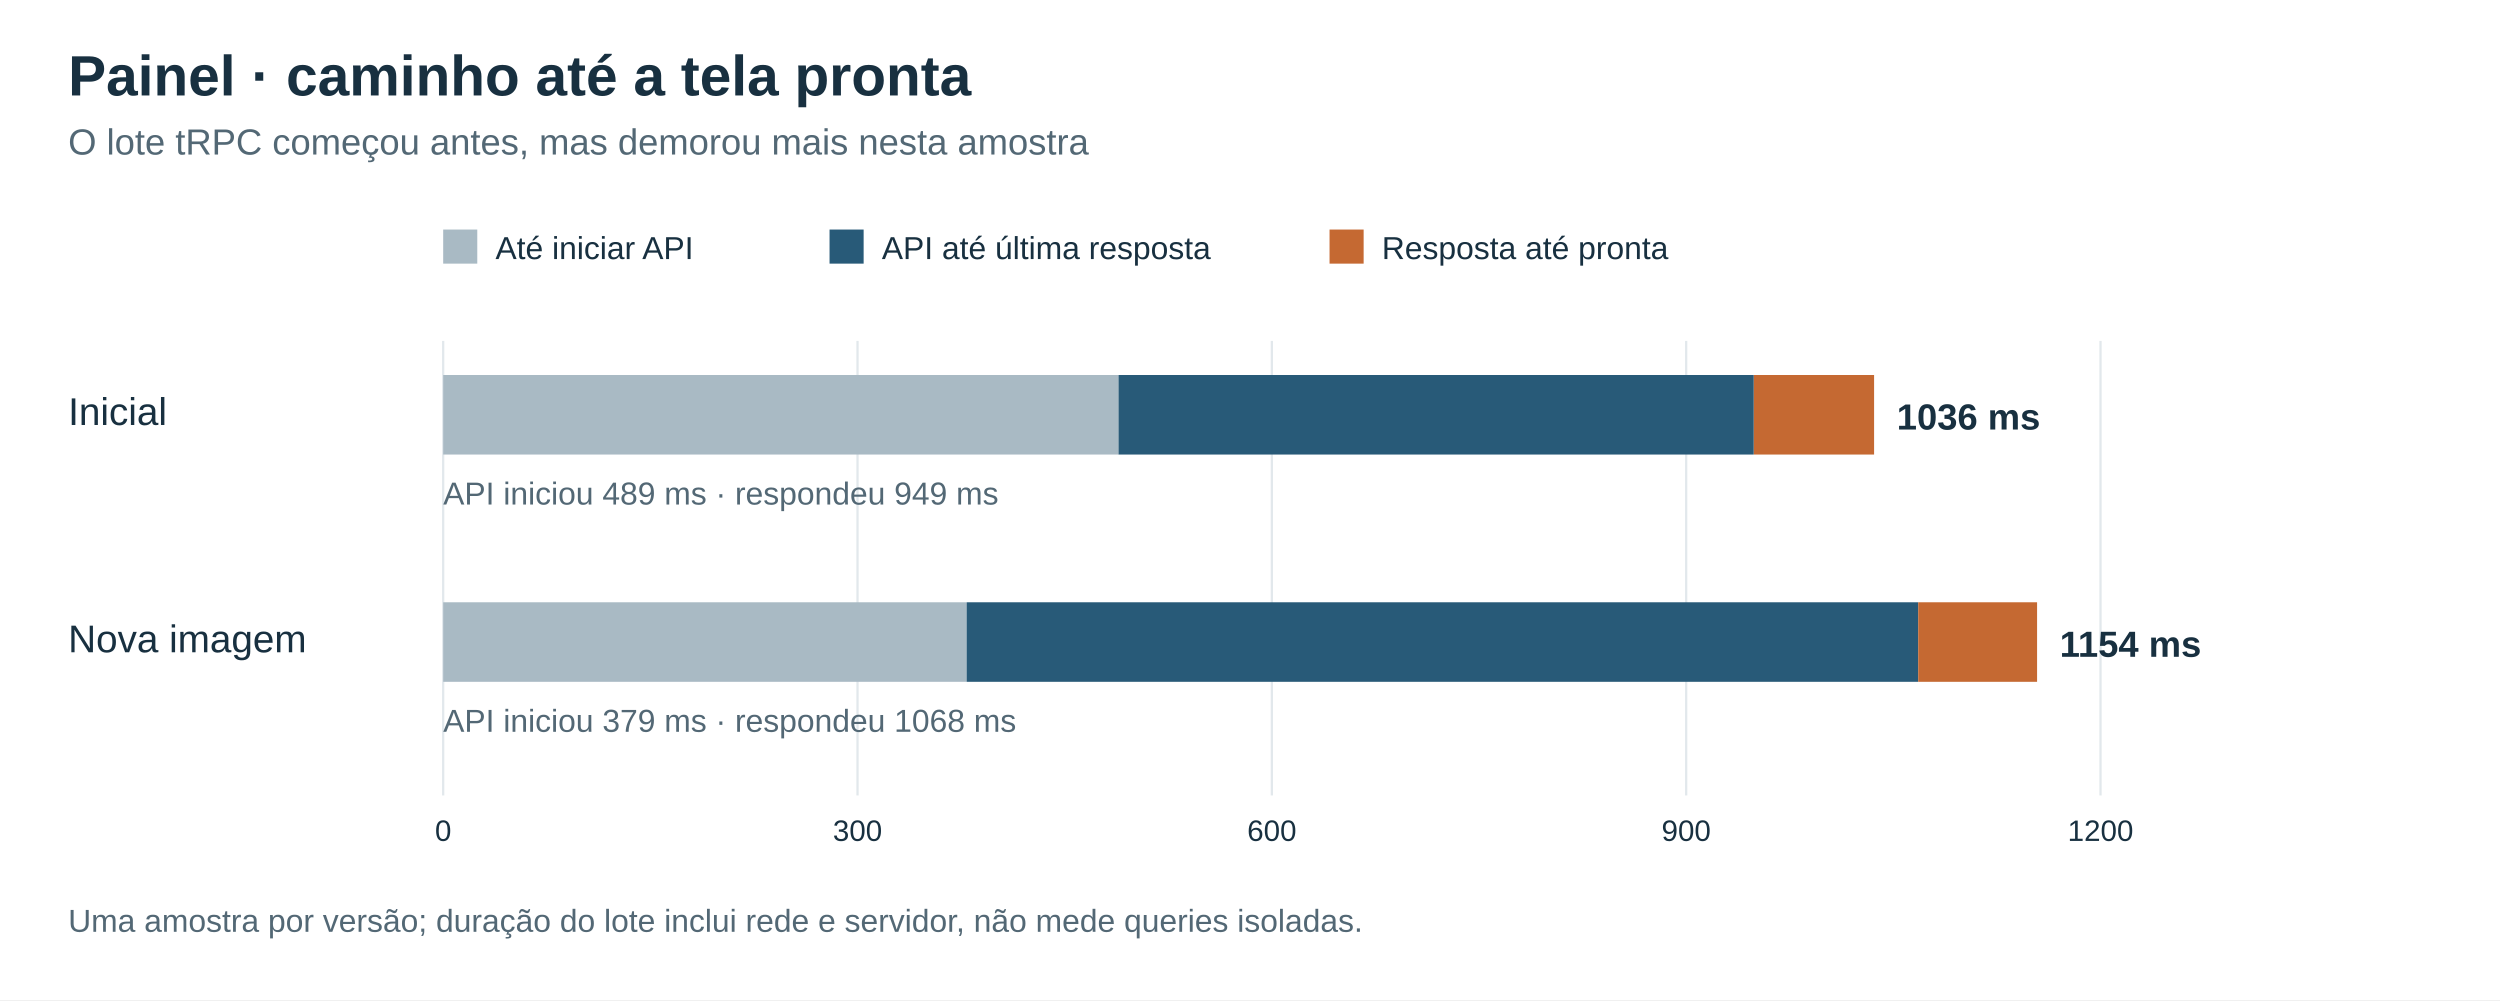
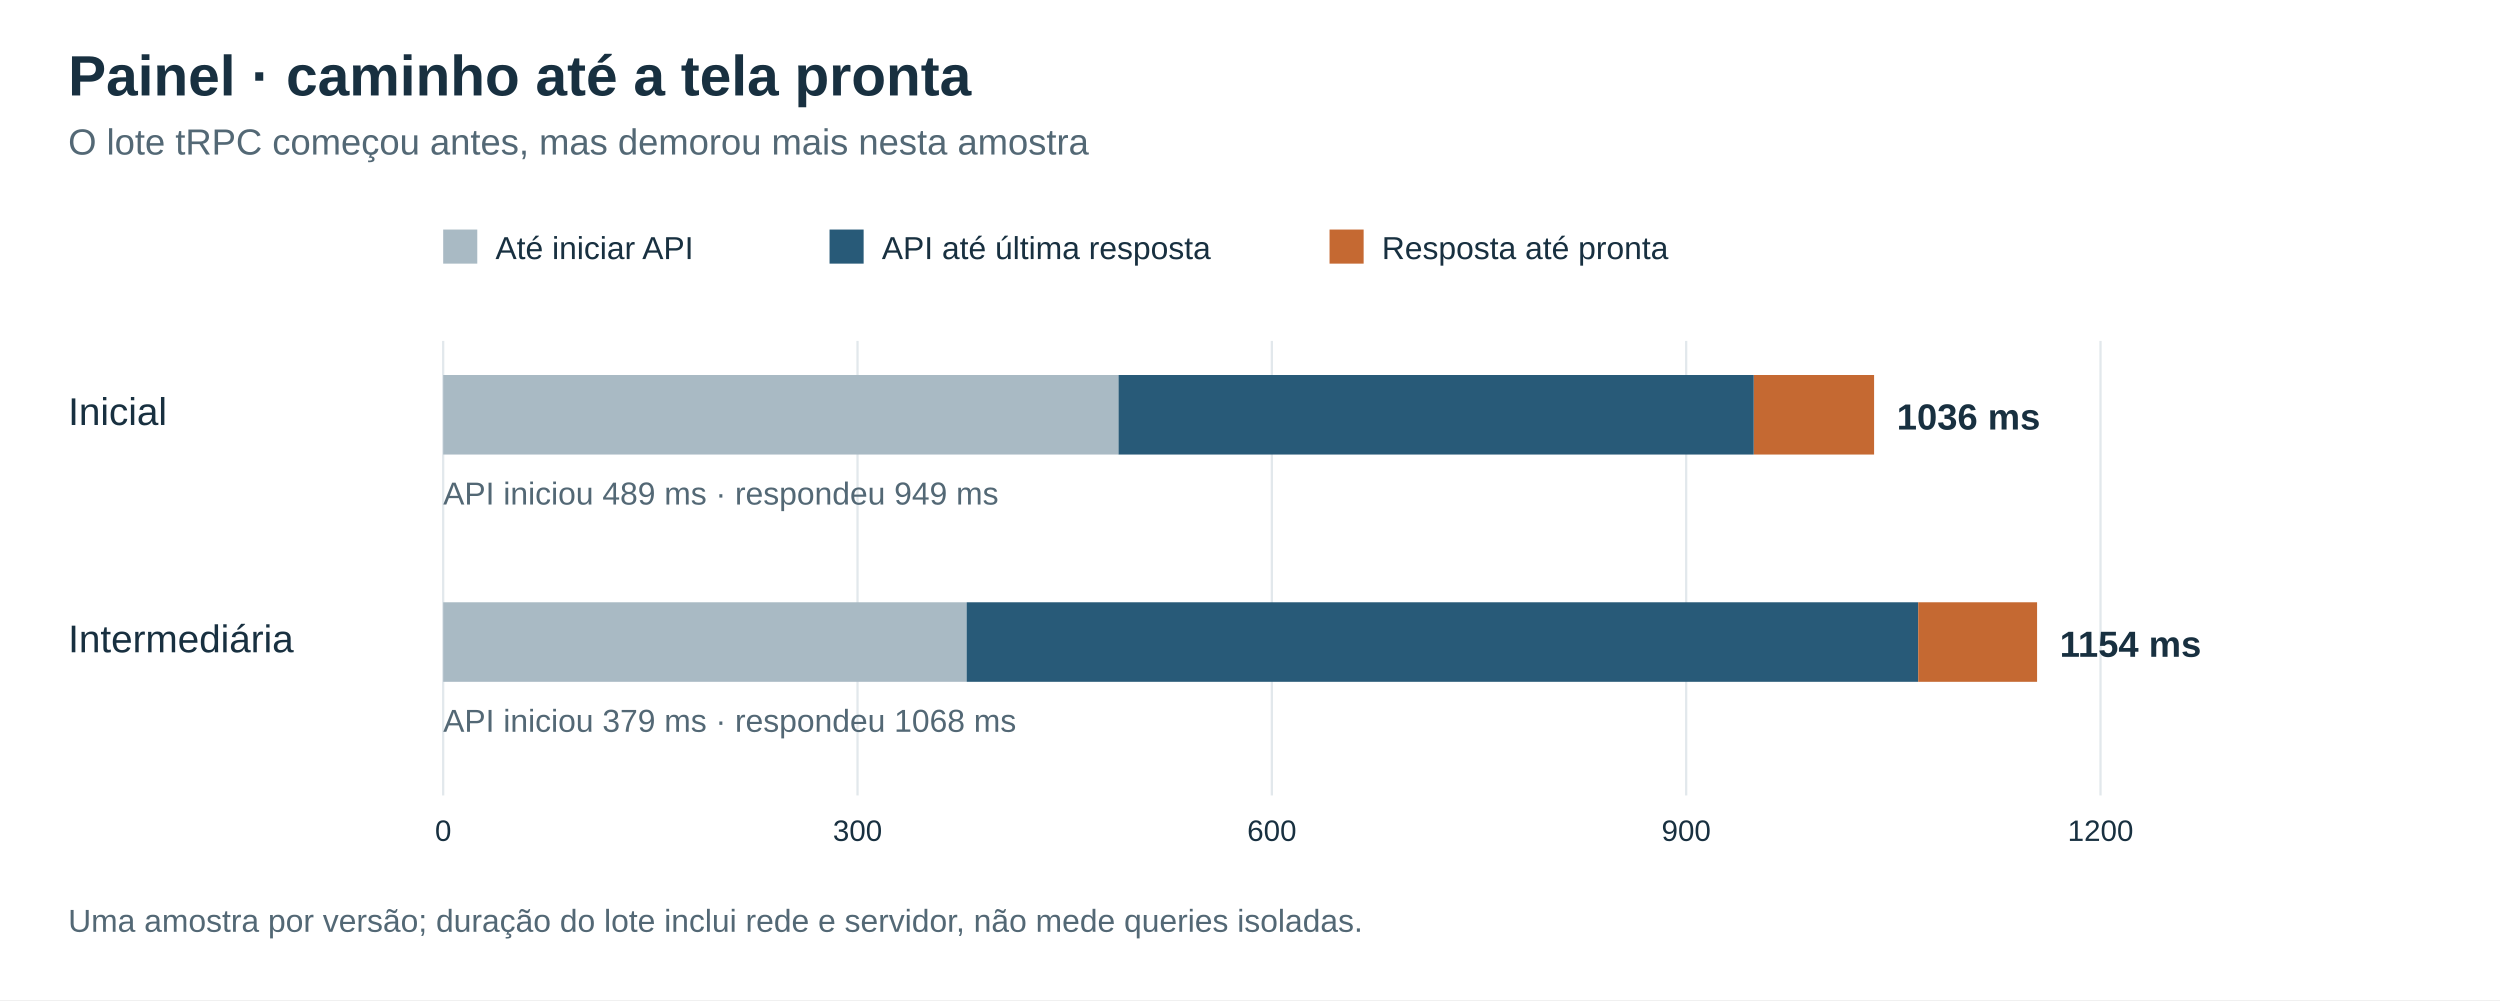
<svg xmlns="http://www.w3.org/2000/svg" width="1100" height="440" viewBox="0 0 1100 440" role="img">
  <rect width="1100" height="440" fill="#FFFFFF" />
  <g font-family="Arial, Helvetica, sans-serif" fill="#183040">
    <text x="30" y="42" font-size="25" font-weight="700">Painel · caminho até a tela pronta</text>
    <text x="30" y="68" font-size="16" fill="#536875">O lote tRPC começou antes, mas demorou mais nesta amostra</text>
    <rect x="195" y="101" width="15" height="15" fill="#A9BAC4" />
    <text x="218" y="114" font-size="14">Até iniciar API</text>
    <rect x="365" y="101" width="15" height="15" fill="#285A78" />
    <text x="388" y="114" font-size="14">API até última resposta</text>
    <rect x="585" y="101" width="15" height="15" fill="#C56932" />
    <text x="608" y="114" font-size="14">Resposta até pronta</text>
    <line x1="195" y1="150" x2="195" y2="350" stroke="#E2E8EC" />
    <text x="195" y="370" text-anchor="middle" font-size="13">0</text>
    <line x1="377.308" y1="150" x2="377.308" y2="350" stroke="#E2E8EC" />
    <text x="377.308" y="370" text-anchor="middle" font-size="13">300</text>
    <line x1="559.615" y1="150" x2="559.615" y2="350" stroke="#E2E8EC" />
    <text x="559.615" y="370" text-anchor="middle" font-size="13">600</text>
    <line x1="741.923" y1="150" x2="741.923" y2="350" stroke="#E2E8EC" />
    <text x="741.923" y="370" text-anchor="middle" font-size="13">900</text>
    <line x1="924.231" y1="150" x2="924.231" y2="350" stroke="#E2E8EC" />
    <text x="924.231" y="370" text-anchor="middle" font-size="13">1200</text>
    <text x="30" y="187" font-size="17">Inicial</text>
    <rect x="195" y="165" width="297.2" height="35" fill="#A9BAC4" />
    <rect x="492.162" y="165" width="279.5" height="35" fill="#285A78" />
    <rect x="771.7" y="165" width="52.9" height="35" fill="#C56932" />
    <text x="834.569" y="189" font-size="16" font-weight="700">1036 ms</text>
    <text x="195" y="222" font-size="14" fill="#536875">API iniciou 489 ms · respondeu 949 ms</text>
-     <text x="30" y="287" font-size="17">Nova imagem</text>
+     <text x="30" y="287" font-size="17">Intermediária</text>
    <rect x="195" y="265" width="230.3" height="35" fill="#A9BAC4" />
    <rect x="425.315" y="265" width="418.7" height="35" fill="#285A78" />
    <rect x="844.015" y="265" width="52.3" height="35" fill="#C56932" />
    <text x="906.277" y="289" font-size="16" font-weight="700">1154 ms</text>
    <text x="195" y="322" font-size="14" fill="#536875">API iniciou 379 ms · respondeu 1068 ms</text>
    <text x="30" y="410" font-size="14" fill="#536875">Uma amostra por versão; duração do lote inclui rede e servidor, não mede queries isoladas.</text>
  </g>
</svg>
